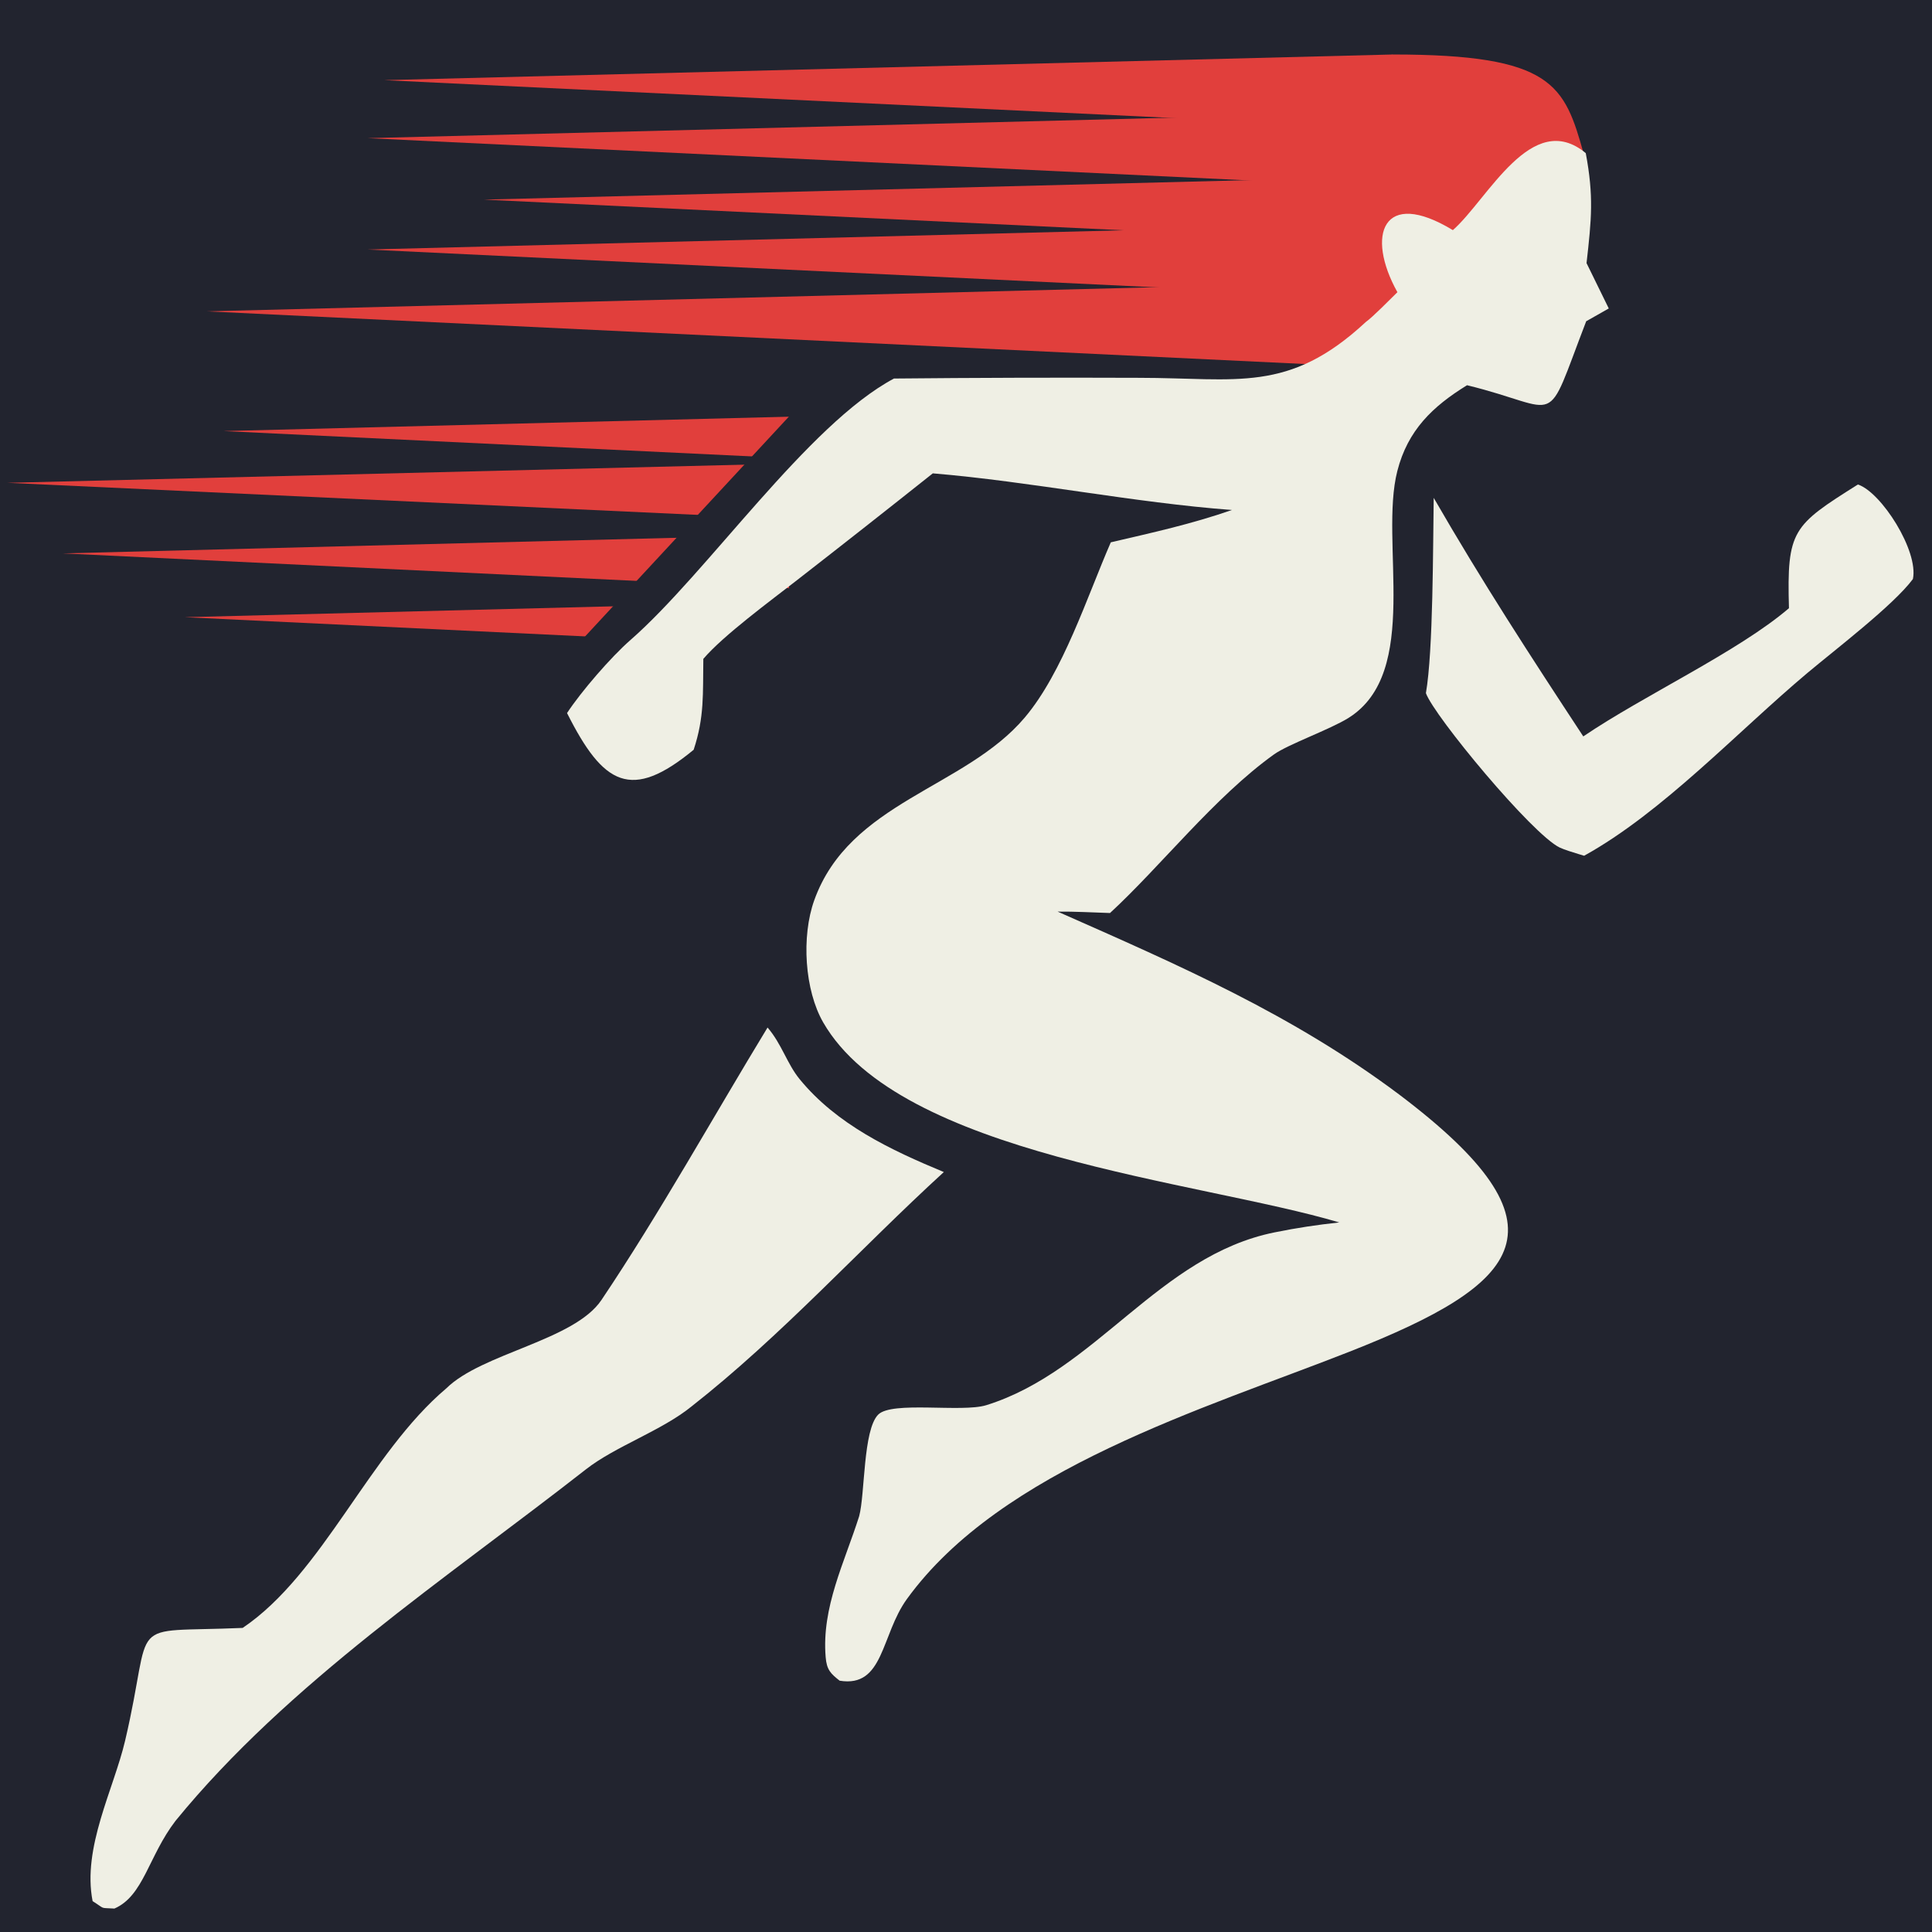
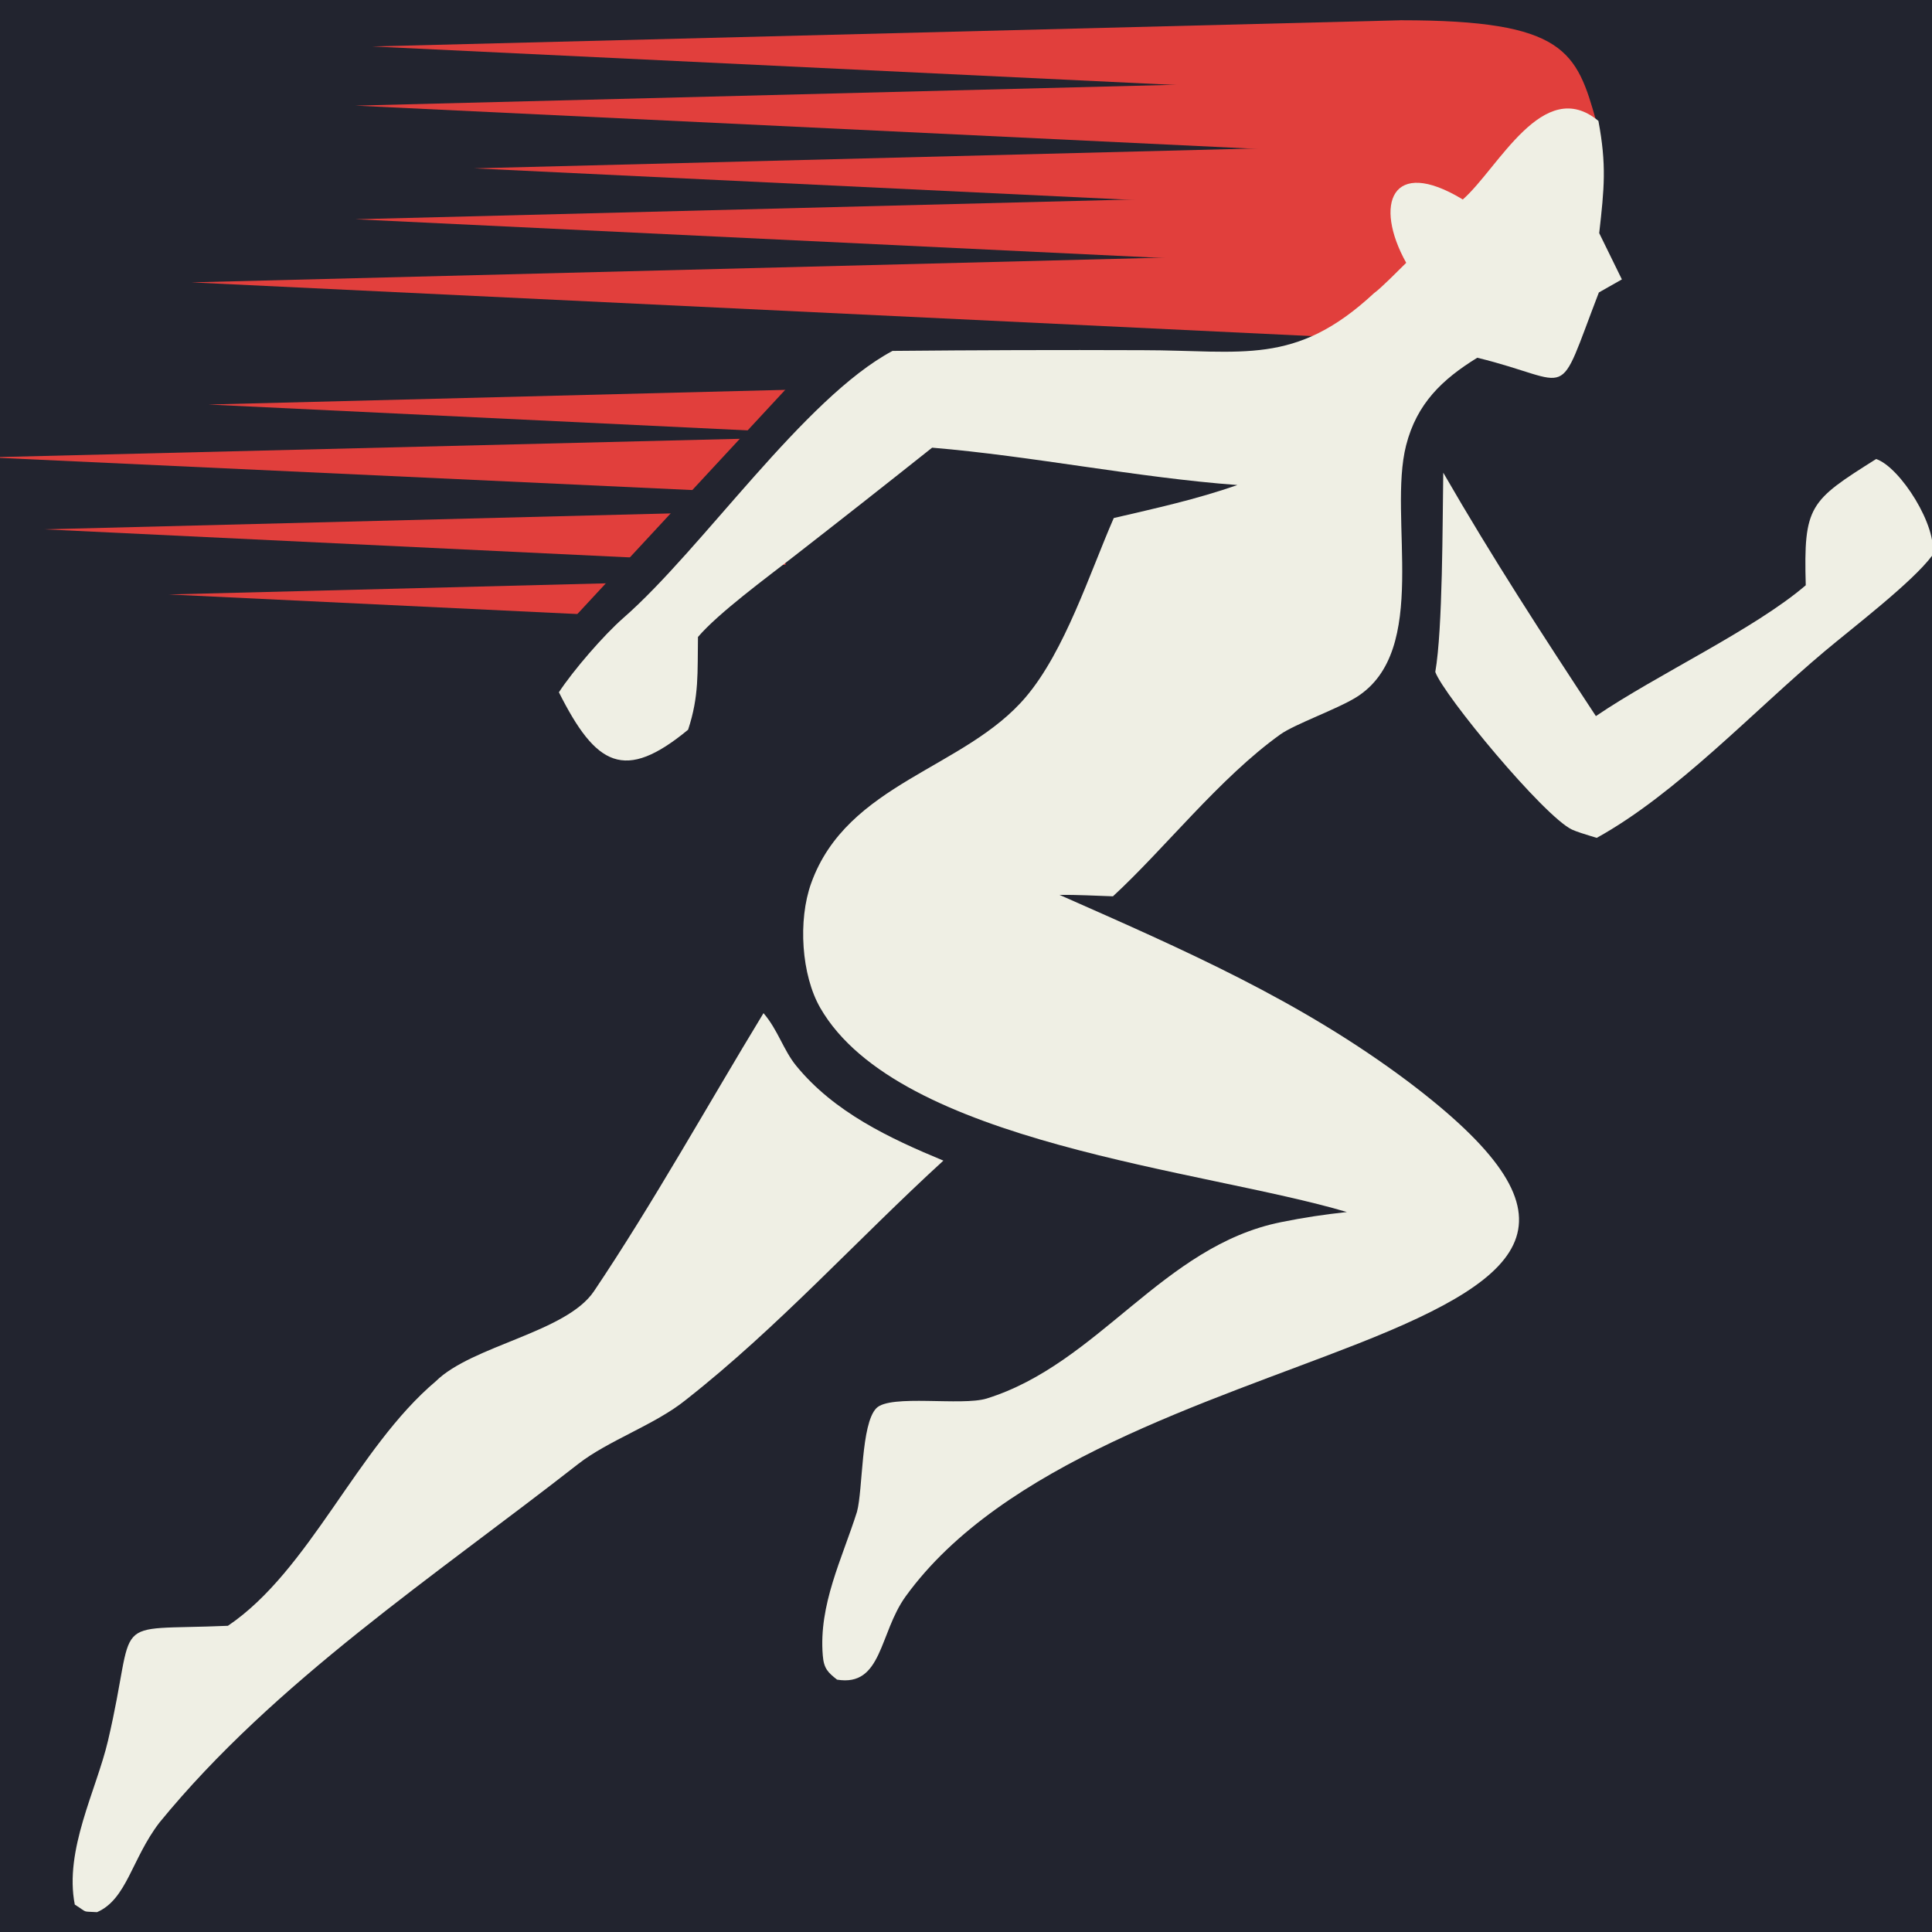
<svg xmlns="http://www.w3.org/2000/svg" width="512" height="512" viewBox="0 0 512 512" fill="none">
-   <g transform="translate(256,256) scale(1.12) translate(-256,-256)">
-     <rect width="512" height="512" fill="#22242F" />
-     <path d="M356.956 40.322L118.333 46.397L358.267 57.901L356.956 40.322Z" fill="#E13F3C" />
-     <path d="M356.934 53.945L114.4 60.12L358.267 71.812L356.934 53.945Z" fill="#E13F3C" />
-     <path d="M357.084 69.185L141.933 74.662L358.267 85.034L357.084 69.185Z" fill="#E13F3C" />
-     <path d="M356.934 80.295L114.4 86.47L358.267 98.162L356.934 80.295Z" fill="#E13F3C" />
-     <path d="M356.726 93.965L76.378 101.103L358.267 114.618L356.726 93.965Z" fill="#E13F3C" />
-     <path d="M243.304 125.278L80.311 129.428L244.2 137.286L243.304 125.278Z" fill="#E13F3C" />
-     <path d="M231.29 136.689L29.178 141.673L232.4 151.111L231.29 136.689Z" fill="#E13F3C" />
-     <path d="M213.21 154.019L42.289 158.371L214.149 166.61L213.21 154.019Z" fill="#E13F3C" />
-     <path d="M196.312 170.283L71.133 173.47L197 179.504L196.312 170.283Z" fill="#E13F3C" />
-     <path d="M383.833 98.011L323.522 95.389C313.033 67.594 344.282 46.441 356.956 40.322C394.978 40.322 397.6 47.533 402.189 63.923L383.833 98.011Z" fill="#E13F3C" />
-     <path d="M220.6 118.989L241.578 128.167L181.922 185.855L162.256 181.922L220.6 118.989Z" fill="#22242F" />
-     <path d="M371.199 81.881C379.456 74.646 389.849 53.043 402.646 63.661C404.561 73.906 404.009 79.238 402.83 89.683L408.089 100.415L402.751 103.442C392.622 129.728 397.458 124.163 374.556 118.579C366.411 123.598 360.53 129.208 358.057 138.886C353.766 155.69 363.734 186.503 346.528 197.288C342.131 200.044 332.215 203.538 328.862 205.944C314.771 216.054 302.046 232.443 290.074 243.464C286.085 243.336 281.636 243.089 277.684 243.131C306.892 256.039 333.315 267.548 358.466 286.388C400.064 317.786 387.788 331.11 346.746 347.257C312.373 360.785 264.326 374.996 242.027 405.772C235.835 414.314 236.61 426.83 226.101 425.107C224.015 423.462 223.029 422.566 222.792 419.506C221.804 407.733 227.266 397.103 230.719 386.191C232.127 380.974 231.617 365.816 235.215 362.158C238.451 358.867 255.015 361.715 260.805 359.916C286.807 351.826 301.599 324.546 329.054 319.021C334.373 317.947 338.909 317.266 344.319 316.677C311.06 306.796 240.383 300.837 222.22 269.363C217.818 261.733 217.002 249.048 220.098 240.429C228.475 217.12 255.727 213.97 269.896 197.219C278.948 186.519 284.661 168.596 290.262 155.752C300.225 153.425 309.232 151.466 318.933 148.098C295.656 146.367 271.364 141.374 248.146 139.433C237.484 147.912 226.775 156.334 216.02 164.697C209.848 169.512 198.576 177.779 193.848 183.332C193.714 191.61 194.143 197.008 191.559 204.836C176.804 217.013 170.207 213.28 161.6 196.15C164.908 191.097 171.992 182.898 176.557 178.909C194.804 162.971 218.484 127.903 238.961 116.995C258.272 116.809 277.583 116.753 296.896 116.828C320.099 116.836 332.321 120.602 350.584 103.633C352.336 102.373 356.334 98.264 358.077 96.568C350.552 83.063 354.582 71.801 371.199 81.881Z" fill="#EFEFE4" />
-     <path d="M209.044 270.558C212.375 274.416 213.662 279.128 216.606 282.739C225.414 293.53 238.245 299.565 250.756 304.754C230.921 322.885 212.353 343.509 191.055 360.215C183.975 365.968 173.042 369.64 166.066 375.103C133.036 400.942 95.63 425.612 68.962 458.264C62.543 466.638 61.416 476.028 54.499 479.024C50.865 478.786 52.54 479.289 49.341 477.266C46.863 464.606 54.327 450.803 57.028 439.321C64.049 409.479 56.346 413.849 84.848 412.62C103.864 399.781 114.737 371.372 133.051 355.921C141.475 347.606 163.284 344.628 169.737 335.033C183.437 314.657 196.255 291.583 209.044 270.558Z" fill="#EFEFE4" />
-     <path d="M467.042 142.068C472.593 143.898 481.449 157.808 480.053 164.441C475.489 170.596 461.741 181.079 455.09 186.663C438.579 200.526 420.825 219.646 402.26 229.913L400.935 229.513C399.784 229.174 397.478 228.445 396.525 227.995C390.009 224.922 366.75 196.847 364.822 191.437C366.559 181.427 366.487 156.65 366.668 145.23C378.105 165.06 389.525 182.616 402.06 201.676C416.283 192.014 438.747 181.601 450.725 171.339C450.207 152.821 451.59 151.807 467.042 142.068Z" fill="#EFEFE4" />
+   <rect width="512" height="512" fill="#22242F" />
+   <g>
+     <path d="M371.378 5.369L98.667 12.312L372.876 25.459L371.378 5.369Z" fill="#E13F3C" />
+     <path d="M371.353 20.937L94.171 27.994L372.876 41.356L371.353 20.937Z" fill="#E13F3C" />
+     <path d="M371.525 38.354L125.638 44.614L372.876 56.468L371.525 38.354Z" fill="#E13F3C" />
+     <path d="M371.353 51.052L94.171 58.109L372.876 71.472L371.353 51.052Z" fill="#E13F3C" />
+     <path d="M371.116 66.675L50.718 74.832L372.876 90.278L371.116 66.675Z" fill="#E13F3C" />
+     <path d="M241.491 102.461L55.213 107.203L242.514 116.184L241.491 102.461Z" fill="#E13F3C" />
+     <path d="M227.759 115.502L-3.225 121.198L229.029 131.984L227.759 115.502Z" fill="#E13F3C" />
+     <path d="M207.097 135.308L11.759 140.281L208.171 149.698L207.097 135.308Z" fill="#E13F3C" />
+     <path d="M187.785 153.895L44.724 157.537L188.571 164.434L187.785 153.895Z" fill="#E13F3C" />
+     <path d="M402.095 71.299L333.168 68.302C321.181 36.536 356.893 12.361 371.378 5.369C414.832 5.369 417.829 13.61 423.073 32.34L402.095 71.299Z" fill="#E13F3C" />
+     <path d="M215.543 95.273L239.517 105.762L171.34 171.692L148.863 167.197L215.543 95.273Z" fill="#22242F" />
+     <path d="M387.657 52.864C397.092 44.595 408.97 19.907 423.596 32.042C425.784 43.75 425.153 49.844 423.806 61.781L429.816 74.046L423.716 77.506C412.139 107.547 417.667 101.187 391.492 94.804C382.184 100.541 375.462 106.952 372.636 118.013C367.732 137.217 379.125 172.433 359.461 184.758C354.435 187.908 343.103 191.901 339.271 194.651C323.166 206.205 308.624 224.935 294.942 237.531C290.383 237.384 285.298 237.102 280.782 237.15C314.162 251.902 344.36 265.055 373.104 286.586C420.644 322.47 406.614 337.697 359.71 356.151C320.426 371.612 265.515 387.853 240.031 423.026C232.954 432.788 233.84 447.092 221.83 445.123C219.446 443.242 218.319 442.219 218.048 438.721C216.918 425.267 223.161 413.118 227.108 400.647C228.717 394.685 228.134 377.361 232.246 373.181C235.944 369.42 254.875 372.674 261.492 370.619C291.208 361.373 308.113 330.196 339.49 323.882C345.569 322.654 350.754 321.875 356.936 321.202C318.926 309.91 238.152 303.1 217.395 267.129C212.363 258.41 211.431 243.913 214.969 234.062C224.542 207.423 255.688 203.823 271.882 184.679C282.227 172.45 288.755 151.967 295.157 137.288C306.543 134.628 316.837 132.39 327.924 128.541C301.321 126.562 273.558 120.856 247.024 118.638C234.839 128.329 222.6 137.954 210.309 147.511C203.254 153.015 190.372 162.462 184.969 168.808C184.816 178.269 185.306 184.438 182.353 193.385C165.49 207.301 157.951 203.035 148.114 183.458C151.895 177.683 159.991 168.312 165.208 163.754C186.062 145.539 213.124 105.461 236.527 92.994C258.597 92.782 280.667 92.719 302.738 92.804C329.256 92.813 343.224 97.116 364.095 77.724C366.099 76.283 370.668 71.588 372.659 69.649C364.06 54.215 368.666 41.344 387.657 52.864Z" fill="#EFEFE4" />
+     <path d="M202.336 268.495C206.143 272.904 207.613 278.29 210.979 282.416C221.045 294.748 235.708 301.646 250.006 307.576C227.338 328.298 206.118 351.868 181.778 370.961C173.686 377.536 161.191 381.731 153.218 387.975C115.47 417.506 72.721 445.7 42.242 483.016C34.906 492.587 33.619 503.318 25.713 506.742C21.56 506.47 23.474 507.045 19.819 504.733C16.986 490.264 25.516 474.489 28.604 461.367C36.627 427.262 27.824 432.256 60.398 430.852C82.13 416.178 94.557 383.711 115.487 366.053C125.115 356.55 150.039 353.146 157.413 342.181C173.07 318.894 187.72 292.523 202.336 268.495Z" fill="#EFEFE4" />
+     <path d="M497.19 121.649C503.535 123.741 513.657 139.637 512.061 147.219C506.845 154.252 491.132 166.233 483.531 172.615C464.661 188.458 444.371 210.309 423.154 222.043L421.641 221.586C420.325 221.198 417.689 220.365 416.6 219.851C409.153 216.339 382.571 184.253 380.368 178.071C382.354 166.631 382.271 138.315 382.478 125.263C395.549 147.926 408.6 167.99 422.926 189.772C439.181 178.73 464.853 166.83 478.543 155.102C477.951 133.939 479.532 132.779 497.19 121.649Z" fill="#EFEFE4" />
  </g>
</svg>
